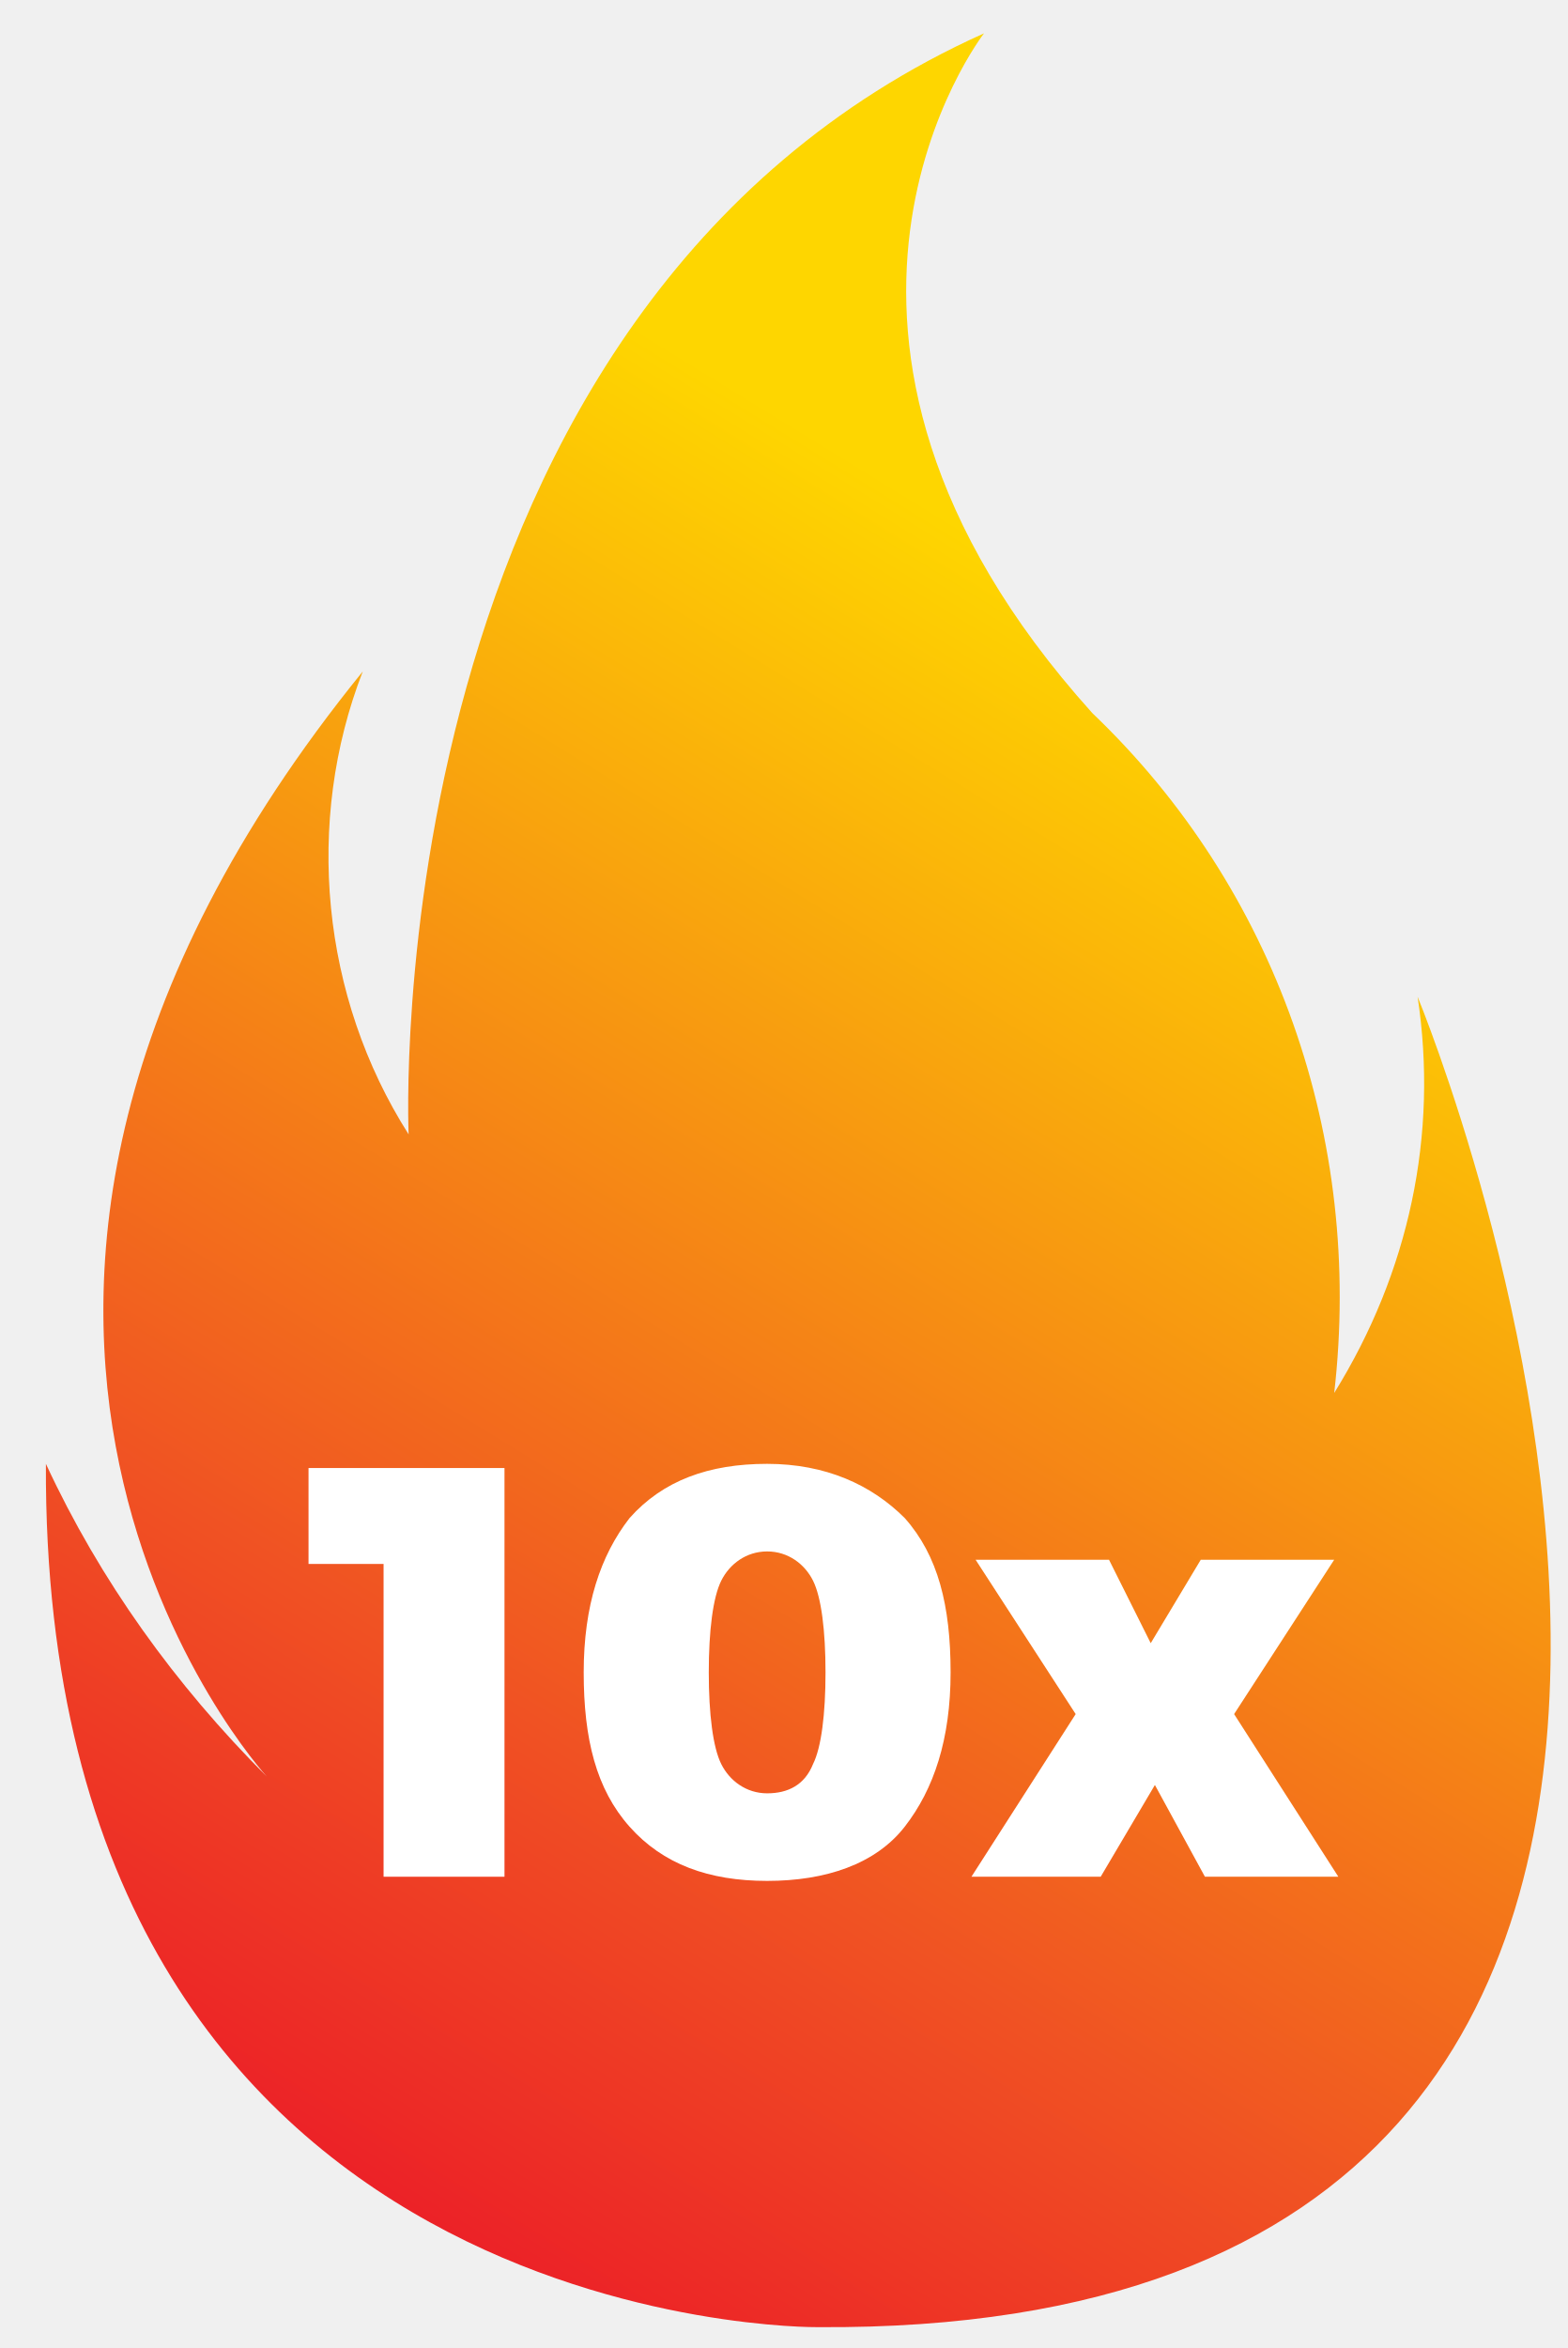
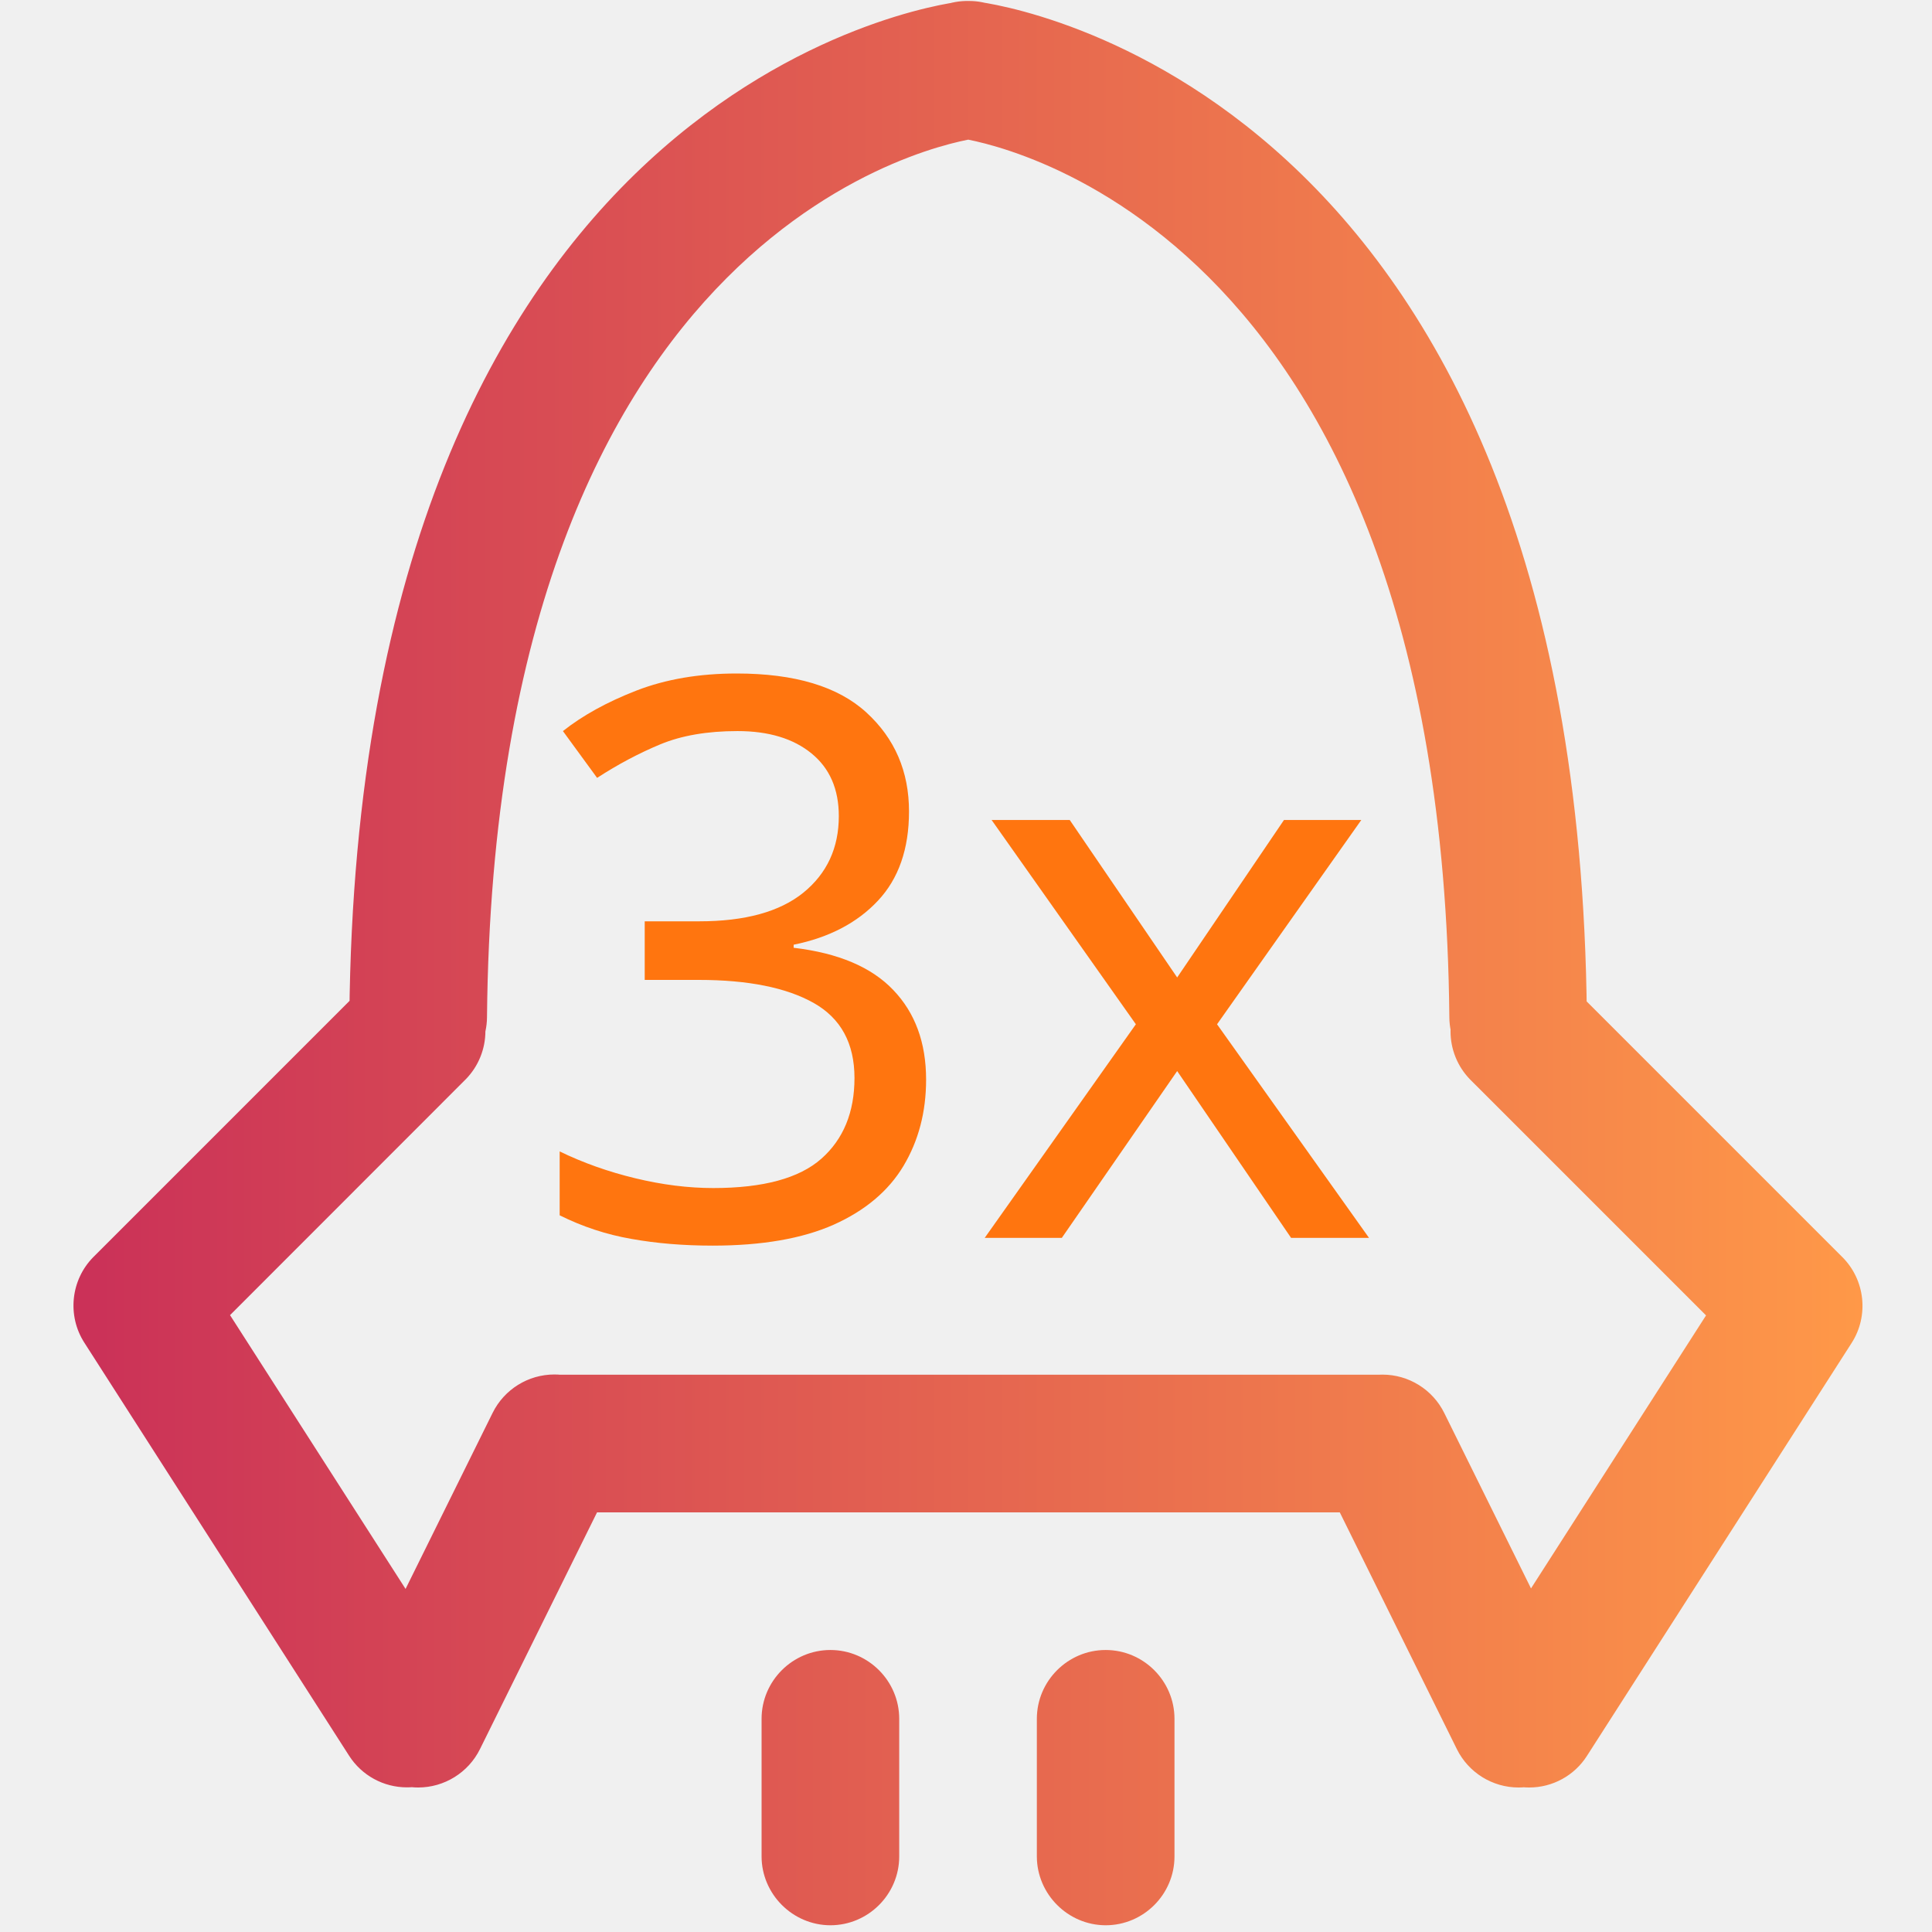
- <svg xmlns="http://www.w3.org/2000/svg" version="1.1" id="Layer_1" x="0px" y="0px" viewBox="0 0 37.6 56.3" style="enable-background:new 0 0 37.6 56.3;" xml:space="preserve">
-   <style type="text/css">
- 	.st0{fill:url(#Path_157_1_);}
- 	.st1{enable-background:new    ;}
- 	.st2{fill:#FFFFFF;}
- </style>
-   <g id="Group_171" transform="translate(-664.931 -565.274)">
-     <g id="Group_168" transform="translate(664.932 565.274)">
-       <linearGradient id="Path_157_1_" gradientUnits="userSpaceOnUse" x1="-1404.767" y1="-13.833" x2="-1404.455" y2="-14.603" gradientTransform="matrix(36.0499 0 0 54.9551 50656.055 816.6341)">
-         <stop offset="0" style="stop-color:#EC2027" />
-         <stop offset="0.287" style="stop-color:#F05223" />
-         <stop offset="1" style="stop-color:#FED600" />
-       </linearGradient>
-       <path id="Path_157" class="st0" d="M34,23.9c0.5,3.3-0.2,6.6-2,9.5c0.7-6.1-1.4-12.1-5.8-16.3C18,8,23.6,0.8,23.6,0.8    C8.9,7.4,9.8,27.2,9.8,27.2c-2.1-3.3-2.5-7.5-1.1-11.1C-3.8,31.5,6.4,42.6,6.4,42.6c-2.2-2.2-4-4.7-5.3-7.5    C1,56,19.6,55.8,19.6,55.8C47.3,56,34,23.9,34,23.9z" />
+ <svg xmlns="http://www.w3.org/2000/svg" width="100%" height="100%" viewBox="0 0 251 251" version="1.1" xml:space="preserve" style="fill-rule:evenodd;clip-rule:evenodd;stroke-linejoin:round;stroke-miterlimit:2;">
+   <g transform="matrix(1,0,0,1,-1599,-722)">
+     <g id="画板5" transform="matrix(1.09668,0,0,1.34432,-2.33036,-1221.69)">
+       <rect x="1460.85" y="1445.94" width="227.96" height="185.967" style="fill:none;" />
+       <clipPath id="_clip1">
+         <rect x="1460.85" y="1445.94" width="227.96" height="185.967" />
+       </clipPath>
+       <g clip-path="url(#_clip1)">
+         <g transform="matrix(2.03811,0,0,1.66267,1444.4,1432.66)">
+           <path d="M88,95.84L40,95.84C37.807,95.836 36.004,94.033 36,91.84C36,89.64 37.8,87.84 40,87.84L88,87.84C90.2,87.84 92,89.64 92,91.84C92,94.04 90.2,95.84 88,95.84ZM96,111.832C94.482,111.832 93.09,110.968 92.416,109.608L84.504,93.608C84.232,93.057 84.09,92.451 84.09,91.836C84.09,89.641 85.897,87.834 88.092,87.834C89.612,87.834 91.007,88.701 91.68,90.064L99.592,106.064C99.863,106.614 100.004,107.219 100.004,107.832C100.004,110.026 98.198,111.832 96.004,111.832C96.003,111.832 96.001,111.832 96,111.832ZM32.04,111.832C29.846,111.832 28.04,110.026 28.04,107.832C28.04,107.216 28.182,106.608 28.456,106.056L36.368,90.056C37.041,88.693 38.436,87.826 39.956,87.826C42.151,87.826 43.958,89.633 43.958,91.828C43.958,92.443 43.816,93.049 43.544,93.6L35.632,109.6C34.958,110.964 33.562,111.832 32.04,111.832ZM96.616,111.832C96.612,111.832 96.609,111.832 96.605,111.832C94.415,111.832 92.613,110.03 92.613,107.84C92.613,107.074 92.834,106.324 93.248,105.68L106.896,84.392L93.168,70.664C92.448,69.919 92.045,68.922 92.045,67.885C92.045,65.691 93.851,63.885 96.045,63.885C97.082,63.885 98.079,64.288 98.824,65.008L114.824,81.008C116.146,82.333 116.37,84.417 115.36,85.992L99.976,109.992C99.246,111.139 97.976,111.834 96.616,111.832ZM31.392,111.824C30.03,111.827 28.757,111.132 28.024,109.984L12.64,85.984C11.624,84.409 11.845,82.32 13.168,80.992L29.168,64.992C29.913,64.272 30.91,63.869 31.947,63.869C34.141,63.869 35.947,65.675 35.947,67.869C35.947,68.906 35.544,69.903 34.824,70.648L21.104,84.376L34.752,105.664C35.17,106.31 35.392,107.063 35.392,107.832C35.392,110.022 33.59,111.824 31.4,111.824C31.397,111.824 31.395,111.824 31.392,111.824ZM32.04,71.032L32.008,71.032C29.815,71.01 28.027,69.193 28.04,67C28.536,12.944 62.08,8.208 63.512,8.032C63.696,8.006 63.882,7.992 64.068,7.992C66.068,7.992 67.764,9.523 67.968,11.512C68.235,13.683 66.674,15.691 64.504,15.968C63.232,16.144 36.472,20.472 36.04,67.064C36.023,69.246 34.222,71.032 32.04,71.032ZM95.976,71.032C93.794,71.032 91.993,69.246 91.976,67.064C91.544,20.352 64.632,16.12 63.48,15.96C61.304,15.664 59.76,13.664 60.04,11.48C60.32,9.296 62.248,7.744 64.48,8.024C65.904,8.192 99.48,12.936 99.968,66.992C99.986,69.183 98.199,71.002 96.008,71.024L95.976,71.032ZM56,119.84C53.807,119.836 52.004,118.033 52,115.84L52,107.84C52,105.64 53.8,103.84 56,103.84C58.2,103.84 60,105.64 60,107.84L60,115.84C60,118.04 58.2,119.84 56,119.84ZM72,119.84C69.807,119.836 68.004,118.033 68,115.84L68,107.84C68,105.64 69.8,103.84 72,103.84C74.2,103.84 76,105.64 76,107.84L76,115.84C76,118.04 74.2,119.84 72,119.84Z" style="fill:url(#_Linear2);fill-rule:nonzero;" />
+         </g>
+         <g transform="matrix(1.54257,0,0,1.25841,-1110.79,514.448)">
+           <text x="1706.96px" y="835.21px" style="font-family:'ArialRoundedMTBold', 'Arial Rounded MT Bold', sans-serif;font-size:59.874px;fill:rgb(255,117,15);">3x</text>
+         </g>
+       </g>
    </g>
  </g>
-   <g class="st1">
-     <path class="st2" d="M7.4,35.2h4.7V45H9.2v-7.5H7.4V35.2z" />
-     <path class="st2" d="M21.7,36.4c0.8,0.9,1.1,2.1,1.1,3.7s-0.4,2.8-1.1,3.7s-1.9,1.3-3.3,1.3c-1.4,0-2.5-0.4-3.3-1.3   S14,41.7,14,40.1c0-1.6,0.4-2.8,1.1-3.7c0.8-0.9,1.9-1.3,3.3-1.3C19.8,35.1,20.9,35.6,21.7,36.4z M17.3,37.9   c-0.2,0.4-0.3,1.2-0.3,2.2c0,1,0.1,1.8,0.3,2.2c0.2,0.4,0.6,0.7,1.1,0.7c0.5,0,0.9-0.2,1.1-0.7c0.2-0.4,0.3-1.2,0.3-2.2   c0-1-0.1-1.8-0.3-2.2c-0.2-0.4-0.6-0.7-1.1-0.7C17.9,37.2,17.5,37.5,17.3,37.9z" />
-     <path class="st2" d="M23.4,37.4h3.2l1,2l1.2-2H32l-2.4,3.7l2.5,3.9h-3.2l-1.2-2.2L26.4,45h-3.1l2.5-3.9L23.4,37.4z" />
-   </g>
+   <defs>
+     <linearGradient id="_Linear2" x1="0" y1="0" x2="1" y2="0" gradientUnits="userSpaceOnUse" gradientTransform="matrix(103.985,0,0,111.849,12.0042,63.9157)">
+       <stop offset="0" style="stop-color:rgb(202,48,88);stop-opacity:1" />
+       <stop offset="1" style="stop-color:rgb(255,153,72);stop-opacity:1" />
+     </linearGradient>
+   </defs>
</svg>
